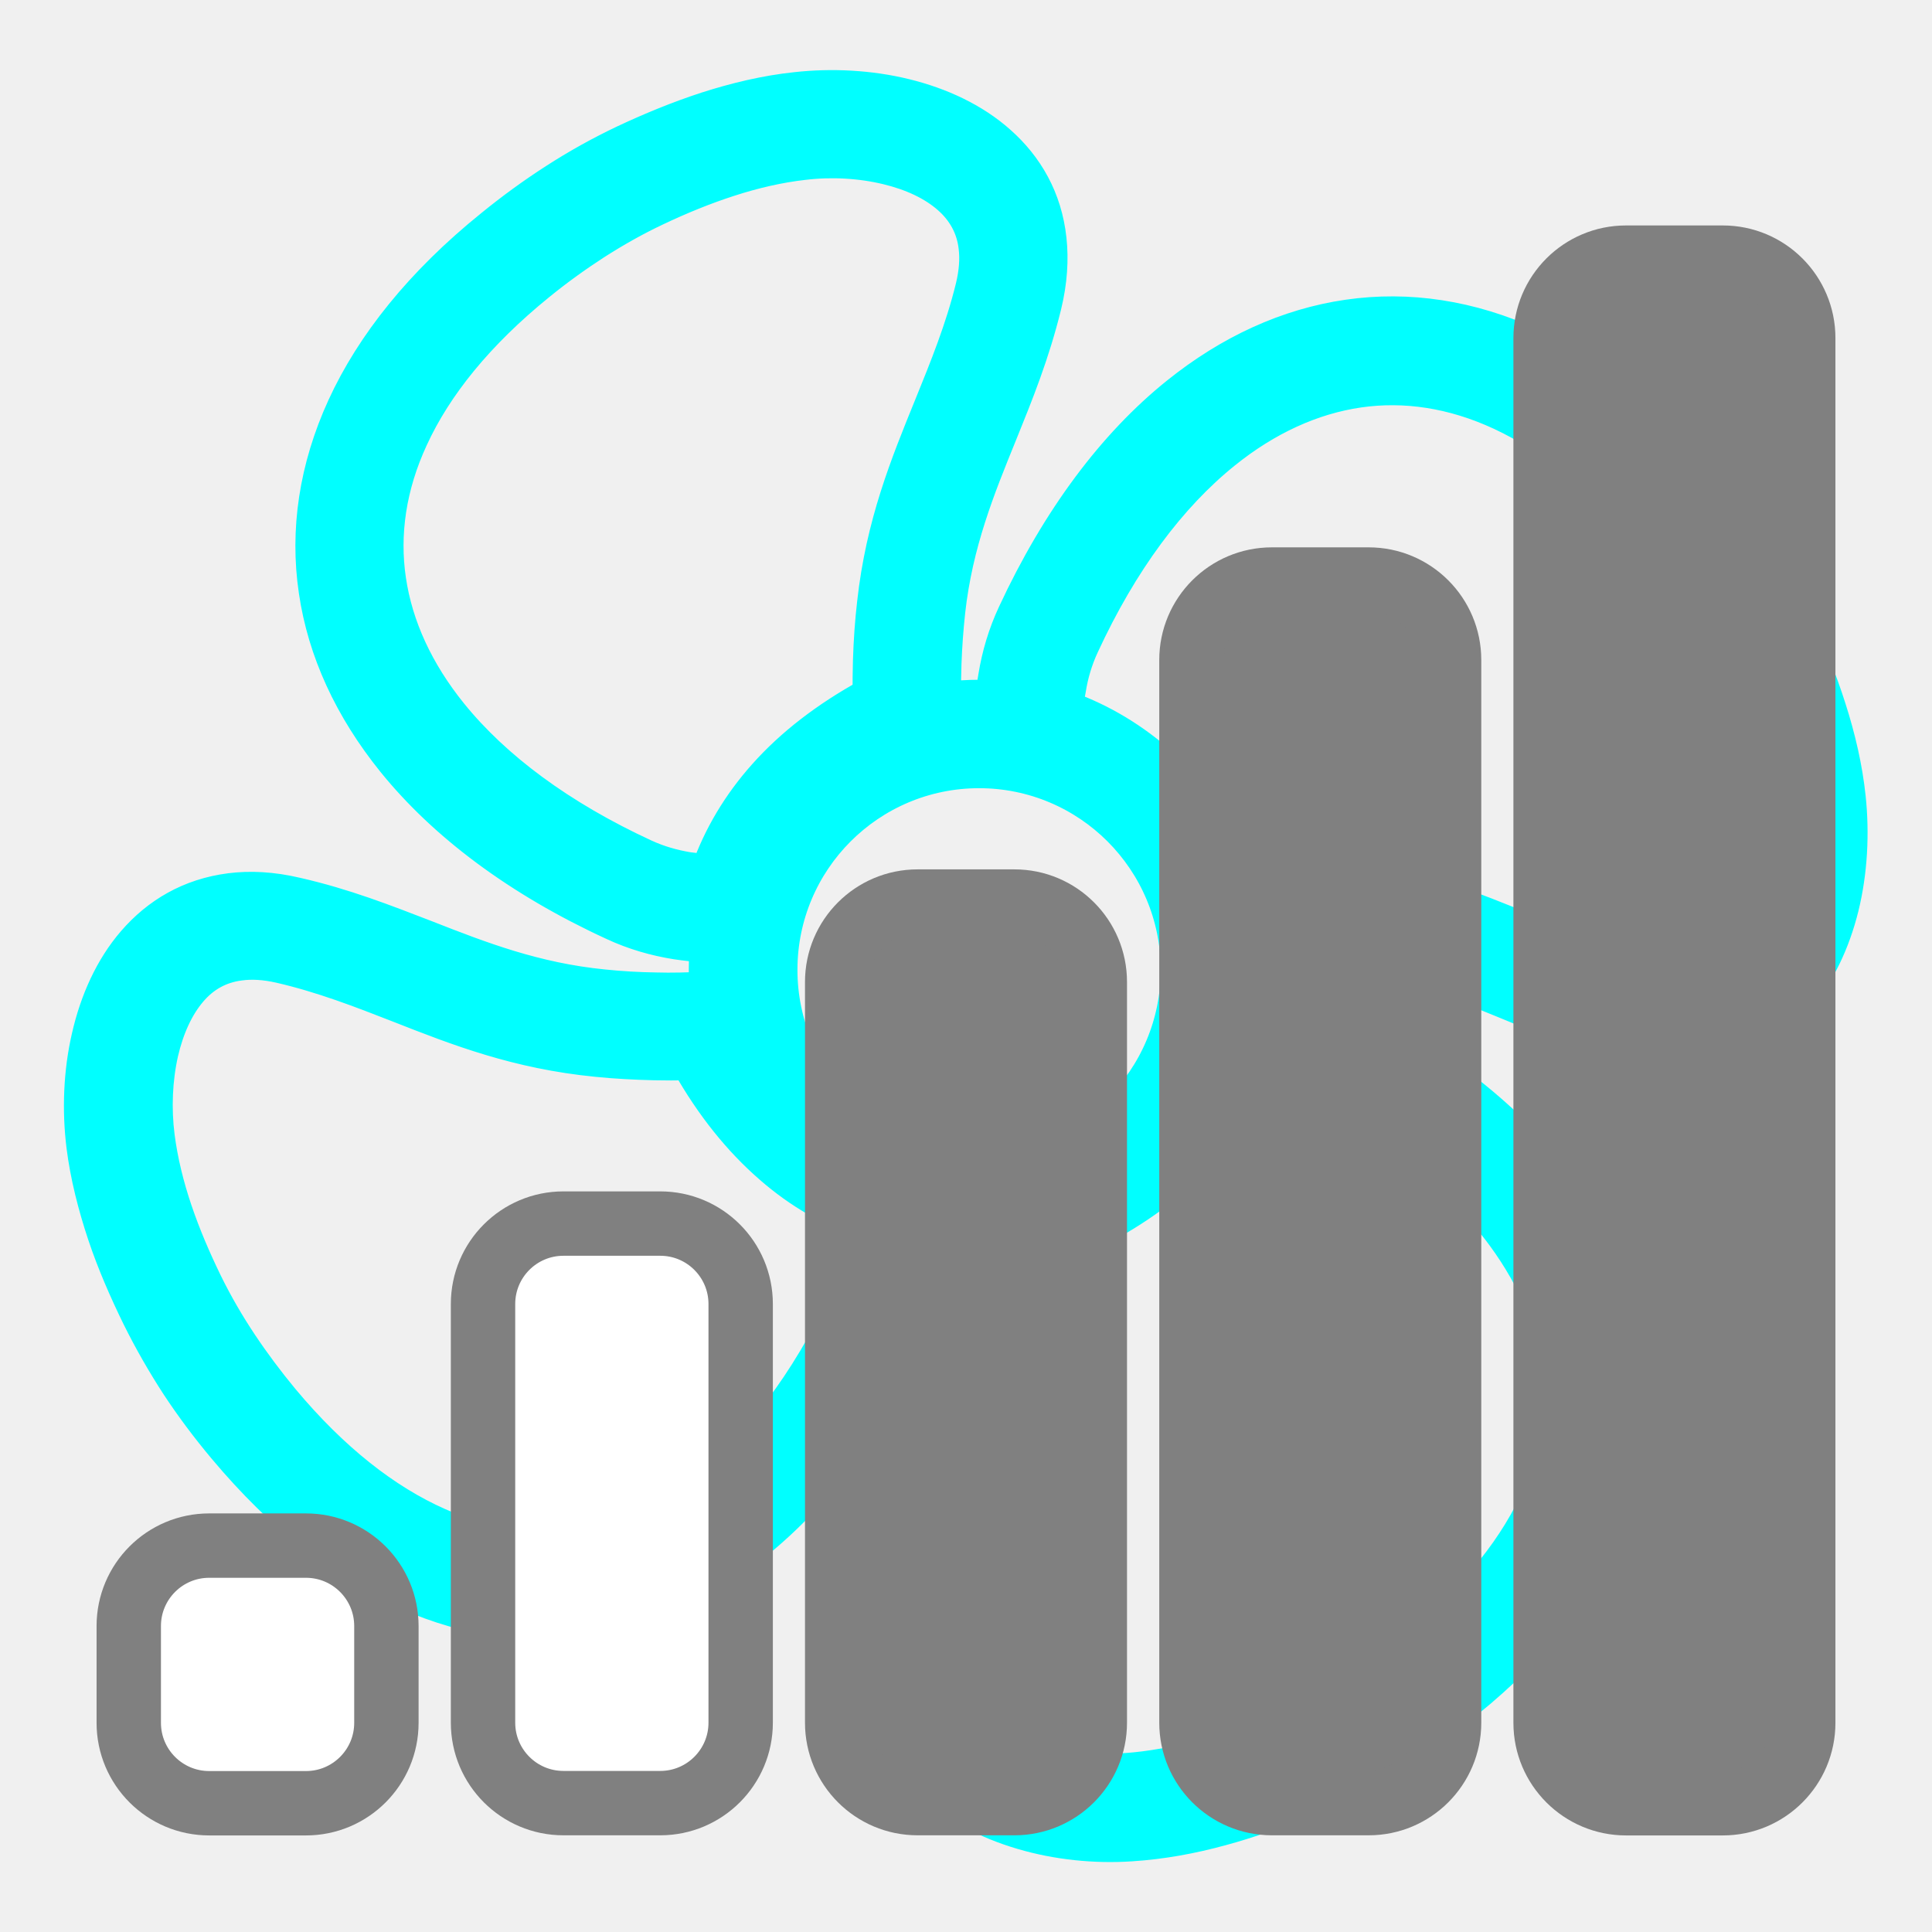
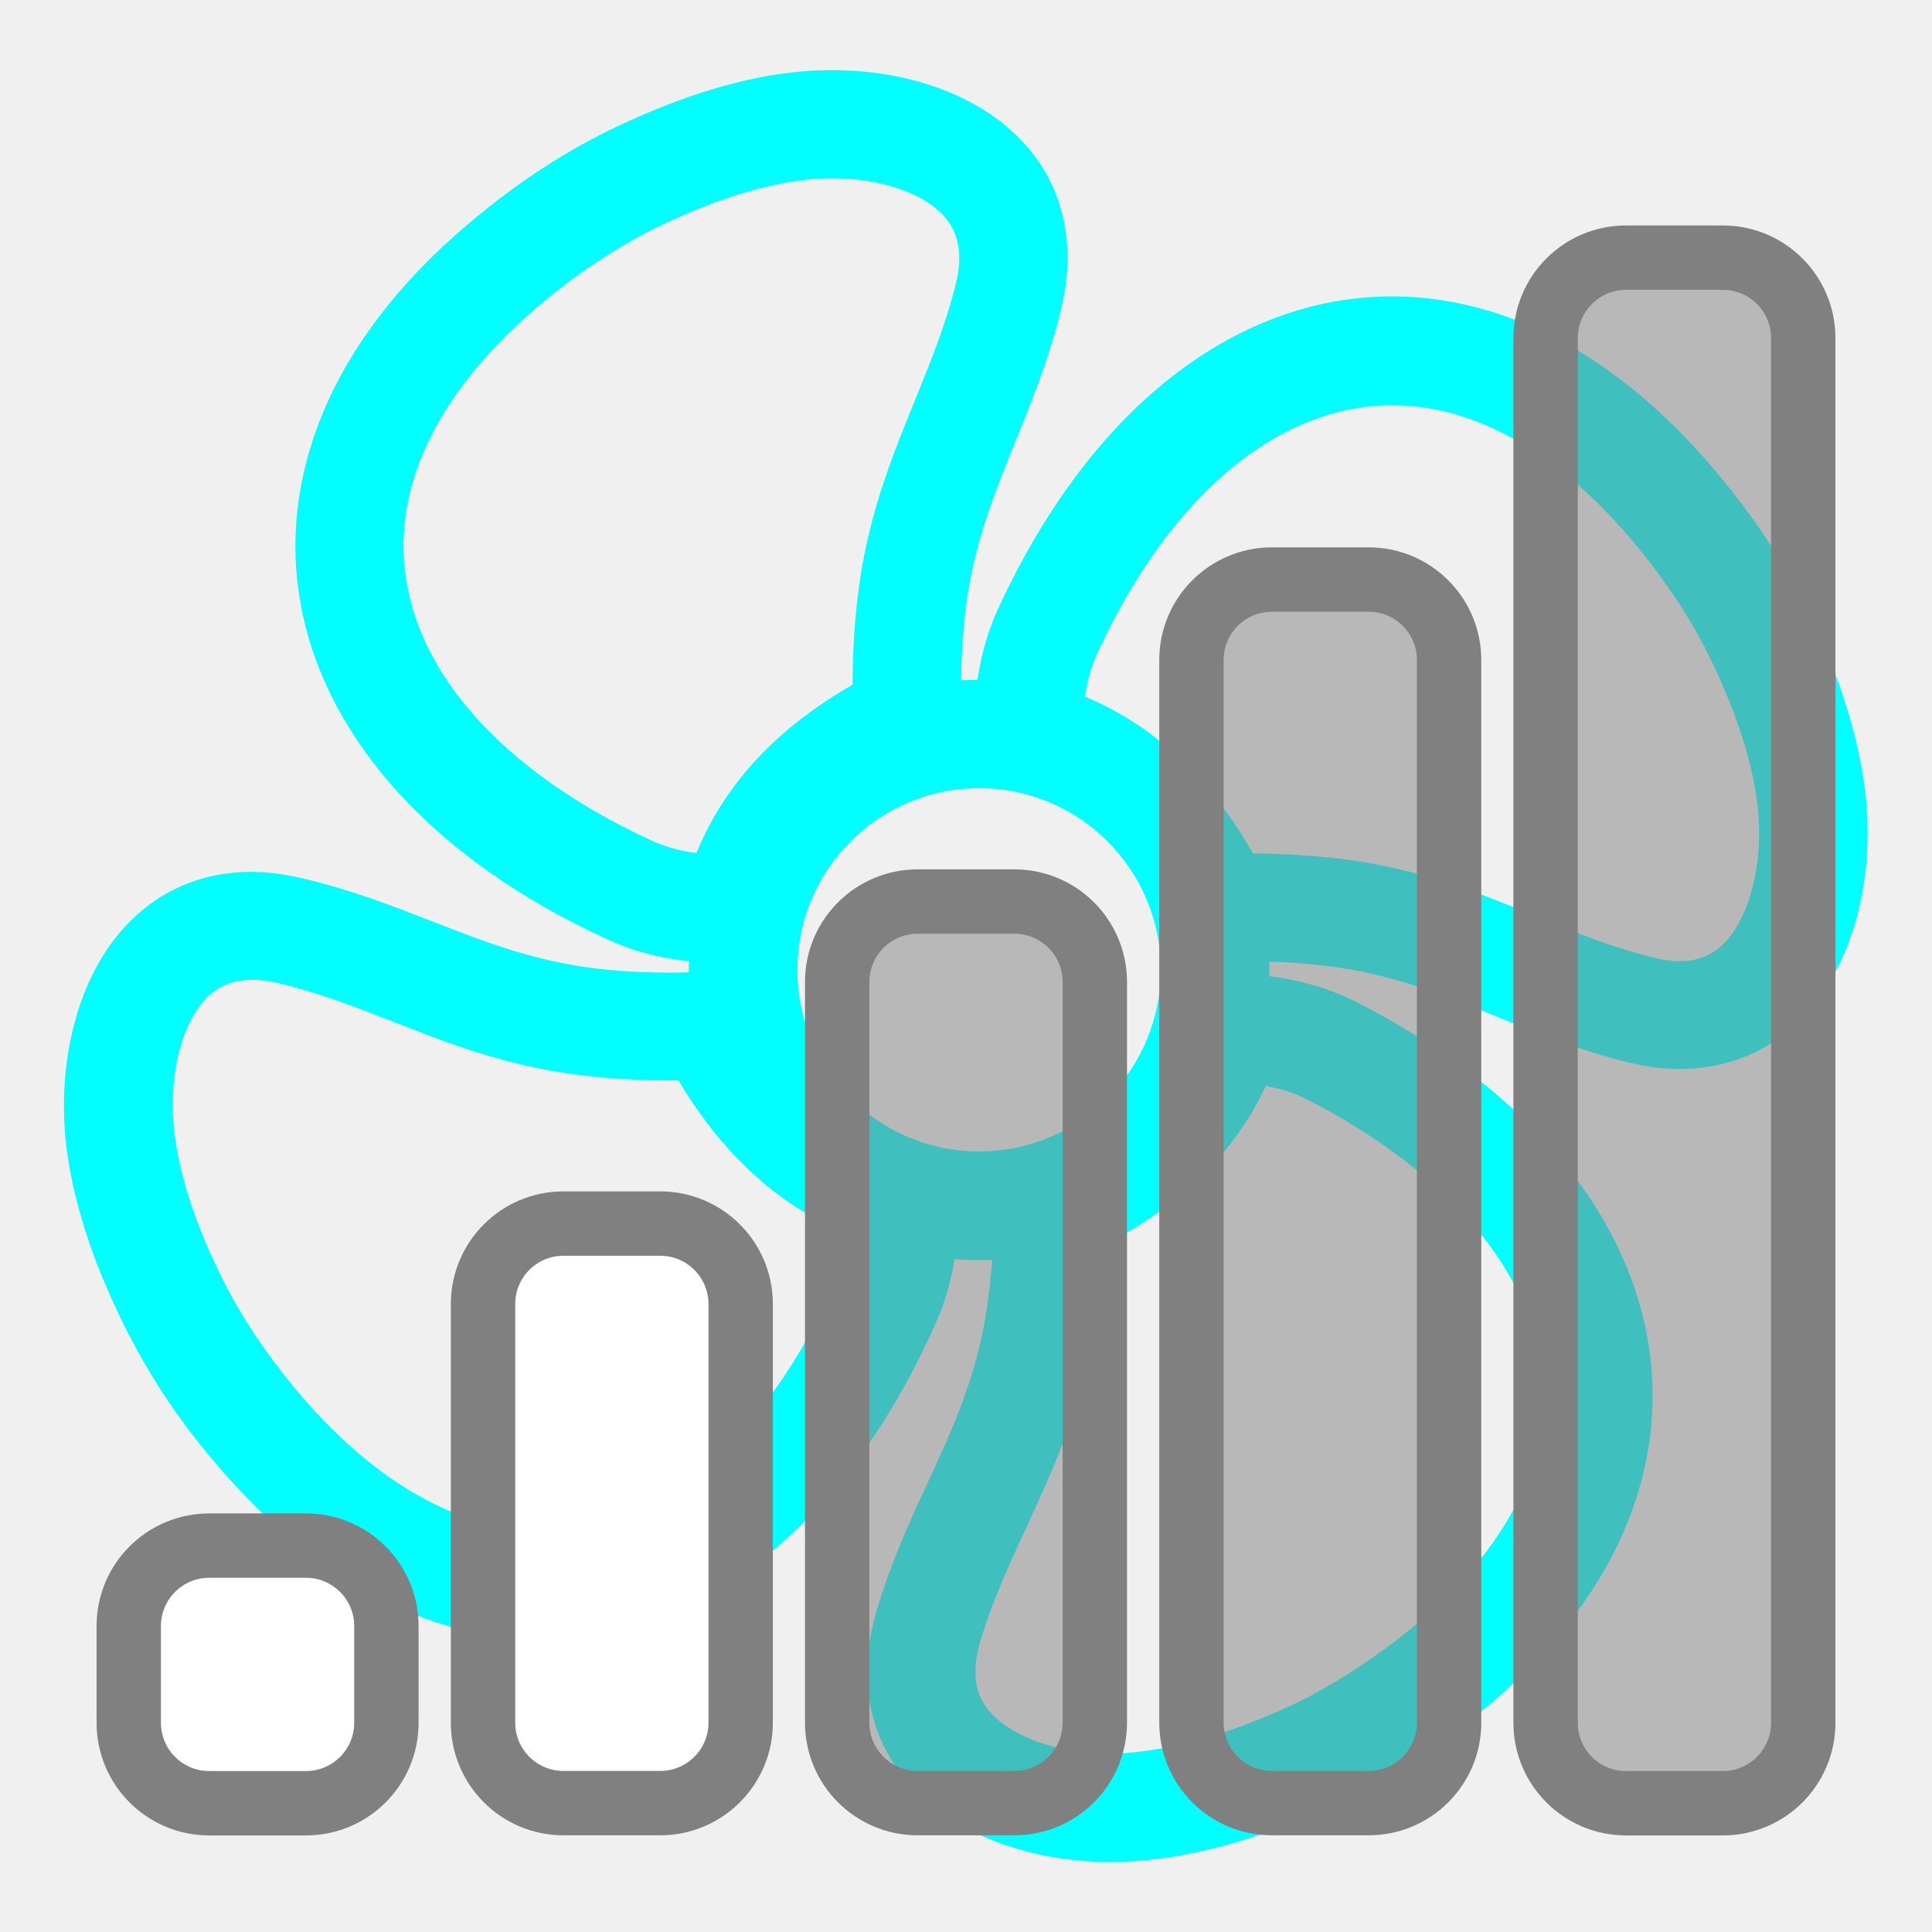
<svg xmlns="http://www.w3.org/2000/svg" width="60" height="60" viewBox="0 0 15.875 15.875" version="1.1" id="svg1">
  <defs id="defs1" />
  <g id="layer1" transform="translate(0,-281.125)">
    <path style="fill:#00ffff;fill-opacity:1;stroke:#00ffff;stroke-width:0.265;stroke-dasharray:none;stroke-opacity:1" id="path1032" d="m 8.771,286.936 c 0.284,0.103 0.545,0.259 0.781,0.471 0.253,0.226 0.474,0.512 0.665,0.862 0.09,0 0.182,0.002 0.272,0.005 0.164,0.007 0.322,0.018 0.476,0.035 0.645,0.074 1.132,0.272 1.618,0.473 0.31,0.126 0.62,0.254 0.972,0.34 0.003,0.002 0.007,0.002 0.012,0.004 0.118,0.028 0.225,0.035 0.318,0.025 0.167,-0.018 0.3,-0.095 0.402,-0.21 0.115,-0.13 0.197,-0.309 0.246,-0.507 0.054,-0.218 0.066,-0.458 0.043,-0.684 -0.021,-0.203 -0.071,-0.409 -0.135,-0.611 -0.067,-0.208 -0.149,-0.41 -0.24,-0.602 -0.082,-0.174 -0.176,-0.341 -0.277,-0.501 -0.102,-0.158 -0.213,-0.312 -0.336,-0.464 -0.405,-0.502 -0.832,-0.847 -1.26,-1.045 -0.391,-0.181 -0.785,-0.24 -1.164,-0.185 -0.382,0.056 -0.755,0.226 -1.101,0.505 -0.445,0.358 -0.844,0.891 -1.164,1.584 -0.054,0.117 -0.089,0.236 -0.108,0.356 -0.01,0.051 -0.017,0.102 -0.02,0.153 z m -2.961,1.341 c 0.102,-0.286 0.258,-0.547 0.468,-0.783 0.223,-0.251 0.51,-0.473 0.86,-0.665 0,-0.092 0,-0.182 0.003,-0.274 0.005,-0.162 0.016,-0.322 0.034,-0.476 0.072,-0.65 0.271,-1.136 0.468,-1.62 0.128,-0.315 0.256,-0.63 0.34,-0.972 0.03,-0.123 0.038,-0.233 0.026,-0.33 -0.018,-0.166 -0.097,-0.3 -0.212,-0.402 -0.131,-0.117 -0.309,-0.197 -0.507,-0.245 -0.218,-0.053 -0.458,-0.066 -0.684,-0.039 -0.205,0.023 -0.41,0.071 -0.611,0.136 -0.205,0.066 -0.407,0.149 -0.601,0.241 -0.174,0.082 -0.34,0.176 -0.501,0.279 -0.162,0.105 -0.317,0.217 -0.463,0.336 -0.502,0.407 -0.847,0.835 -1.044,1.265 -0.181,0.391 -0.238,0.785 -0.182,1.162 0.056,0.382 0.228,0.755 0.507,1.1 0.359,0.443 0.894,0.842 1.587,1.162 0.117,0.054 0.236,0.087 0.356,0.107 0.053,0.007 0.103,0.012 0.154,0.017 z m -0.008,0.625 c -0.082,-0.005 -0.164,-0.014 -0.246,-0.026 -0.174,-0.028 -0.348,-0.077 -0.517,-0.156 -0.781,-0.359 -1.392,-0.819 -1.81,-1.336 -0.351,-0.435 -0.57,-0.909 -0.642,-1.403 -0.074,-0.497 0.002,-1.011 0.233,-1.515 0.236,-0.514 0.638,-1.019 1.218,-1.487 0.167,-0.136 0.341,-0.263 0.52,-0.378 0.181,-0.117 0.371,-0.223 0.571,-0.318 0.213,-0.1 0.44,-0.194 0.676,-0.271 0.24,-0.077 0.487,-0.136 0.734,-0.162 0.295,-0.033 0.609,-0.017 0.899,0.054 0.294,0.072 0.566,0.199 0.776,0.386 0.226,0.2 0.381,0.466 0.417,0.801 0.018,0.166 0.007,0.348 -0.041,0.545 -0.097,0.396 -0.231,0.727 -0.366,1.06 -0.181,0.445 -0.363,0.893 -0.425,1.452 -0.016,0.148 -0.026,0.289 -0.031,0.427 -0.003,0.095 -0.005,0.19 -0.003,0.286 0.092,-0.012 0.187,-0.018 0.282,-0.018 0.034,0 0.069,0.002 0.103,0.002 0.005,-0.054 0.011,-0.11 0.021,-0.164 0.028,-0.172 0.079,-0.346 0.158,-0.515 0.363,-0.781 0.822,-1.392 1.341,-1.809 0.435,-0.35 0.909,-0.566 1.405,-0.638 0.497,-0.072 1.009,0.004 1.513,0.236 0.514,0.238 1.018,0.642 1.487,1.223 0.133,0.164 0.258,0.336 0.376,0.52 0.117,0.182 0.223,0.373 0.317,0.571 0.102,0.215 0.195,0.441 0.269,0.675 0.077,0.24 0.135,0.487 0.161,0.735 0.031,0.295 0.015,0.609 -0.056,0.899 -0.072,0.292 -0.199,0.563 -0.387,0.775 -0.202,0.226 -0.468,0.379 -0.803,0.415 -0.162,0.018 -0.34,0.007 -0.53,-0.039 -0.005,-0.002 -0.01,-0.002 -0.015,-0.004 -0.386,-0.095 -0.722,-0.231 -1.057,-0.369 -0.443,-0.181 -0.888,-0.363 -1.454,-0.428 -0.148,-0.017 -0.289,-0.028 -0.427,-0.033 -0.059,-0.002 -0.12,-0.004 -0.179,-0.004 0.007,0.068 0.008,0.135 0.008,0.202 0,0.057 -0.002,0.115 -0.007,0.172 0.103,0.009 0.208,0.021 0.312,0.044 0.171,0.036 0.341,0.093 0.509,0.181 0.765,0.396 1.354,0.883 1.748,1.42 0.33,0.448 0.525,0.934 0.574,1.431 0.051,0.501 -0.048,1.009 -0.302,1.502 -0.261,0.504 -0.686,0.99 -1.287,1.431 -0.172,0.126 -0.35,0.245 -0.535,0.353 -0.187,0.108 -0.382,0.207 -0.586,0.292 -0.22,0.092 -0.451,0.176 -0.688,0.24 -0.241,0.066 -0.489,0.112 -0.742,0.128 -0.295,0.02 -0.609,-0.012 -0.896,-0.097 -0.29,-0.085 -0.555,-0.223 -0.757,-0.42 -0.217,-0.211 -0.359,-0.484 -0.381,-0.82 -0.01,-0.166 0.01,-0.348 0.067,-0.542 0.115,-0.391 0.264,-0.716 0.415,-1.042 0.202,-0.437 0.404,-0.875 0.492,-1.433 0.021,-0.135 0.038,-0.277 0.049,-0.425 0.005,-0.061 0.008,-0.118 0.011,-0.176 -0.084,0.01 -0.167,0.015 -0.254,0.015 -0.105,0 -0.208,-0.007 -0.31,-0.021 -0.003,0.033 -0.008,0.066 -0.013,0.097 -0.026,0.174 -0.072,0.348 -0.149,0.519 -0.348,0.786 -0.799,1.403 -1.311,1.83 -0.428,0.358 -0.901,0.581 -1.393,0.661 -0.497,0.08 -1.011,0.014 -1.517,-0.21 -0.517,-0.23 -1.027,-0.625 -1.507,-1.198 -0.14,-0.167 -0.268,-0.338 -0.384,-0.514 -0.115,-0.177 -0.223,-0.364 -0.323,-0.566 -0.105,-0.215 -0.204,-0.441 -0.281,-0.671 -0.08,-0.24 -0.143,-0.486 -0.174,-0.732 -0.036,-0.294 -0.025,-0.607 0.043,-0.899 0.067,-0.294 0.19,-0.568 0.374,-0.781 0.199,-0.23 0.461,-0.387 0.796,-0.43 0.164,-0.021 0.346,-0.012 0.545,0.035 0.396,0.09 0.73,0.222 1.065,0.351 0.448,0.176 0.898,0.35 1.459,0.405 0.144,0.015 0.287,0.023 0.428,0.025 0.133,0.004 0.269,0 0.409,-0.007 -0.003,-0.048 -0.005,-0.097 -0.005,-0.144 0,-0.064 0.002,-0.128 0.007,-0.192 z m 3.392,-0.957 c -0.294,-0.294 -0.701,-0.476 -1.149,-0.476 -0.448,0 -0.855,0.182 -1.149,0.476 -0.294,0.294 -0.476,0.701 -0.476,1.149 0,0.448 0.182,0.855 0.476,1.149 0.294,0.294 0.701,0.476 1.149,0.476 0.448,0 0.855,-0.182 1.149,-0.476 0.294,-0.294 0.476,-0.701 0.476,-1.149 0,-0.448 -0.182,-0.855 -0.476,-1.149 z m -2.075,3.232 c -0.286,-0.099 -0.55,-0.249 -0.789,-0.458 -0.256,-0.222 -0.483,-0.504 -0.679,-0.85 -0.09,0.002 -0.181,0.002 -0.274,0 -0.159,-0.004 -0.318,-0.012 -0.474,-0.028 -0.652,-0.064 -1.141,-0.254 -1.626,-0.445 -0.315,-0.123 -0.632,-0.246 -0.975,-0.325 -0.123,-0.028 -0.233,-0.035 -0.332,-0.021 -0.167,0.021 -0.299,0.1 -0.399,0.217 -0.113,0.131 -0.192,0.31 -0.238,0.509 -0.049,0.218 -0.059,0.458 -0.03,0.686 0.026,0.203 0.077,0.409 0.144,0.607 0.071,0.21 0.158,0.41 0.249,0.597 0.084,0.171 0.179,0.335 0.286,0.496 0.108,0.162 0.223,0.315 0.343,0.46 0.412,0.494 0.845,0.832 1.279,1.024 0.396,0.176 0.789,0.228 1.167,0.167 0.381,-0.062 0.752,-0.24 1.093,-0.524 0.437,-0.364 0.827,-0.904 1.137,-1.603 0.053,-0.117 0.084,-0.238 0.102,-0.358 0.008,-0.048 0.013,-0.1 0.016,-0.151 z m 3.202,-1.278 c -0.115,0.281 -0.282,0.533 -0.506,0.76 -0.236,0.241 -0.532,0.45 -0.89,0.625 -0.003,0.095 -0.008,0.185 -0.016,0.272 -0.012,0.153 -0.031,0.31 -0.057,0.474 -0.103,0.647 -0.323,1.123 -0.542,1.597 -0.143,0.309 -0.284,0.615 -0.384,0.954 -0.036,0.122 -0.048,0.231 -0.043,0.33 0.011,0.167 0.082,0.304 0.192,0.41 0.125,0.122 0.3,0.212 0.494,0.269 0.215,0.062 0.455,0.087 0.683,0.072 0.202,-0.014 0.41,-0.053 0.615,-0.108 0.212,-0.057 0.417,-0.131 0.611,-0.213 0.179,-0.074 0.35,-0.159 0.512,-0.254 0.166,-0.095 0.325,-0.202 0.479,-0.315 0.52,-0.382 0.883,-0.794 1.101,-1.213 0.199,-0.382 0.274,-0.773 0.236,-1.154 -0.038,-0.384 -0.194,-0.763 -0.458,-1.123 -0.338,-0.46 -0.853,-0.881 -1.531,-1.233 -0.113,-0.059 -0.231,-0.099 -0.351,-0.123 -0.044,-0.015 -0.095,-0.023 -0.146,-0.028 z" />
    <rect style="fill:#ffffff;fill-opacity:1;stroke:#808080;stroke-width:0.529;stroke-linecap:round;stroke-linejoin:round;stroke-dasharray:none;stroke-opacity:1" id="rect1" width="2.117" height="2.117" x="1.058" y="293.825" rx="0.661" ry="0.661" />
    <rect style="fill:#ffffff;fill-opacity:1;stroke:#808080;stroke-width:0.529;stroke-linecap:round;stroke-linejoin:round;stroke-dasharray:none;stroke-opacity:1" id="rect1-7" width="2.117" height="4.762" x="3.969" y="291.179" rx="0.661" ry="0.661" />
-     <rect style="fill:#808080;fill-opacity:1;stroke:#808080;stroke-width:0.529;stroke-linecap:round;stroke-linejoin:round;stroke-dasharray:none;stroke-opacity:1" id="rect1-7-1" width="2.117" height="7.408" x="6.879" y="288.533" rx="0.661" ry="0.661" />
-     <rect style="fill:#808080;fill-opacity:1;stroke:#808080;stroke-width:0.529;stroke-linecap:round;stroke-linejoin:round;stroke-dasharray:none;stroke-opacity:1" id="rect1-7-1-1" width="2.117" height="10.054" x="9.79" y="285.887" rx="0.661" ry="0.661" />
-     <rect style="fill:#808080;fill-opacity:1;stroke:#808080;stroke-width:0.529;stroke-linecap:round;stroke-linejoin:round;stroke-dasharray:none;stroke-opacity:1" id="rect1-7-1-1-7" width="2.117" height="12.7" x="12.7" y="283.242" rx="0.661" ry="0.661" />
+     <rect style="fill:#808080;fill-opacity:0.5;stroke:#808080;stroke-width:0.529;stroke-linecap:round;stroke-linejoin:round;stroke-dasharray:none;stroke-opacity:1" id="rect1-7-1" width="2.117" height="7.408" x="6.879" y="288.533" rx="0.661" ry="0.661" />
+     <rect style="fill:#808080;fill-opacity:0.5;stroke:#808080;stroke-width:0.529;stroke-linecap:round;stroke-linejoin:round;stroke-dasharray:none;stroke-opacity:1" id="rect1-7-1-1" width="2.117" height="10.054" x="9.79" y="285.887" rx="0.661" ry="0.661" />
+     <rect style="fill:#808080;fill-opacity:0.5;stroke:#808080;stroke-width:0.529;stroke-linecap:round;stroke-linejoin:round;stroke-dasharray:none;stroke-opacity:1" id="rect1-7-1-1-7" width="2.117" height="12.7" x="12.7" y="283.242" rx="0.661" ry="0.661" />
  </g>
</svg>
